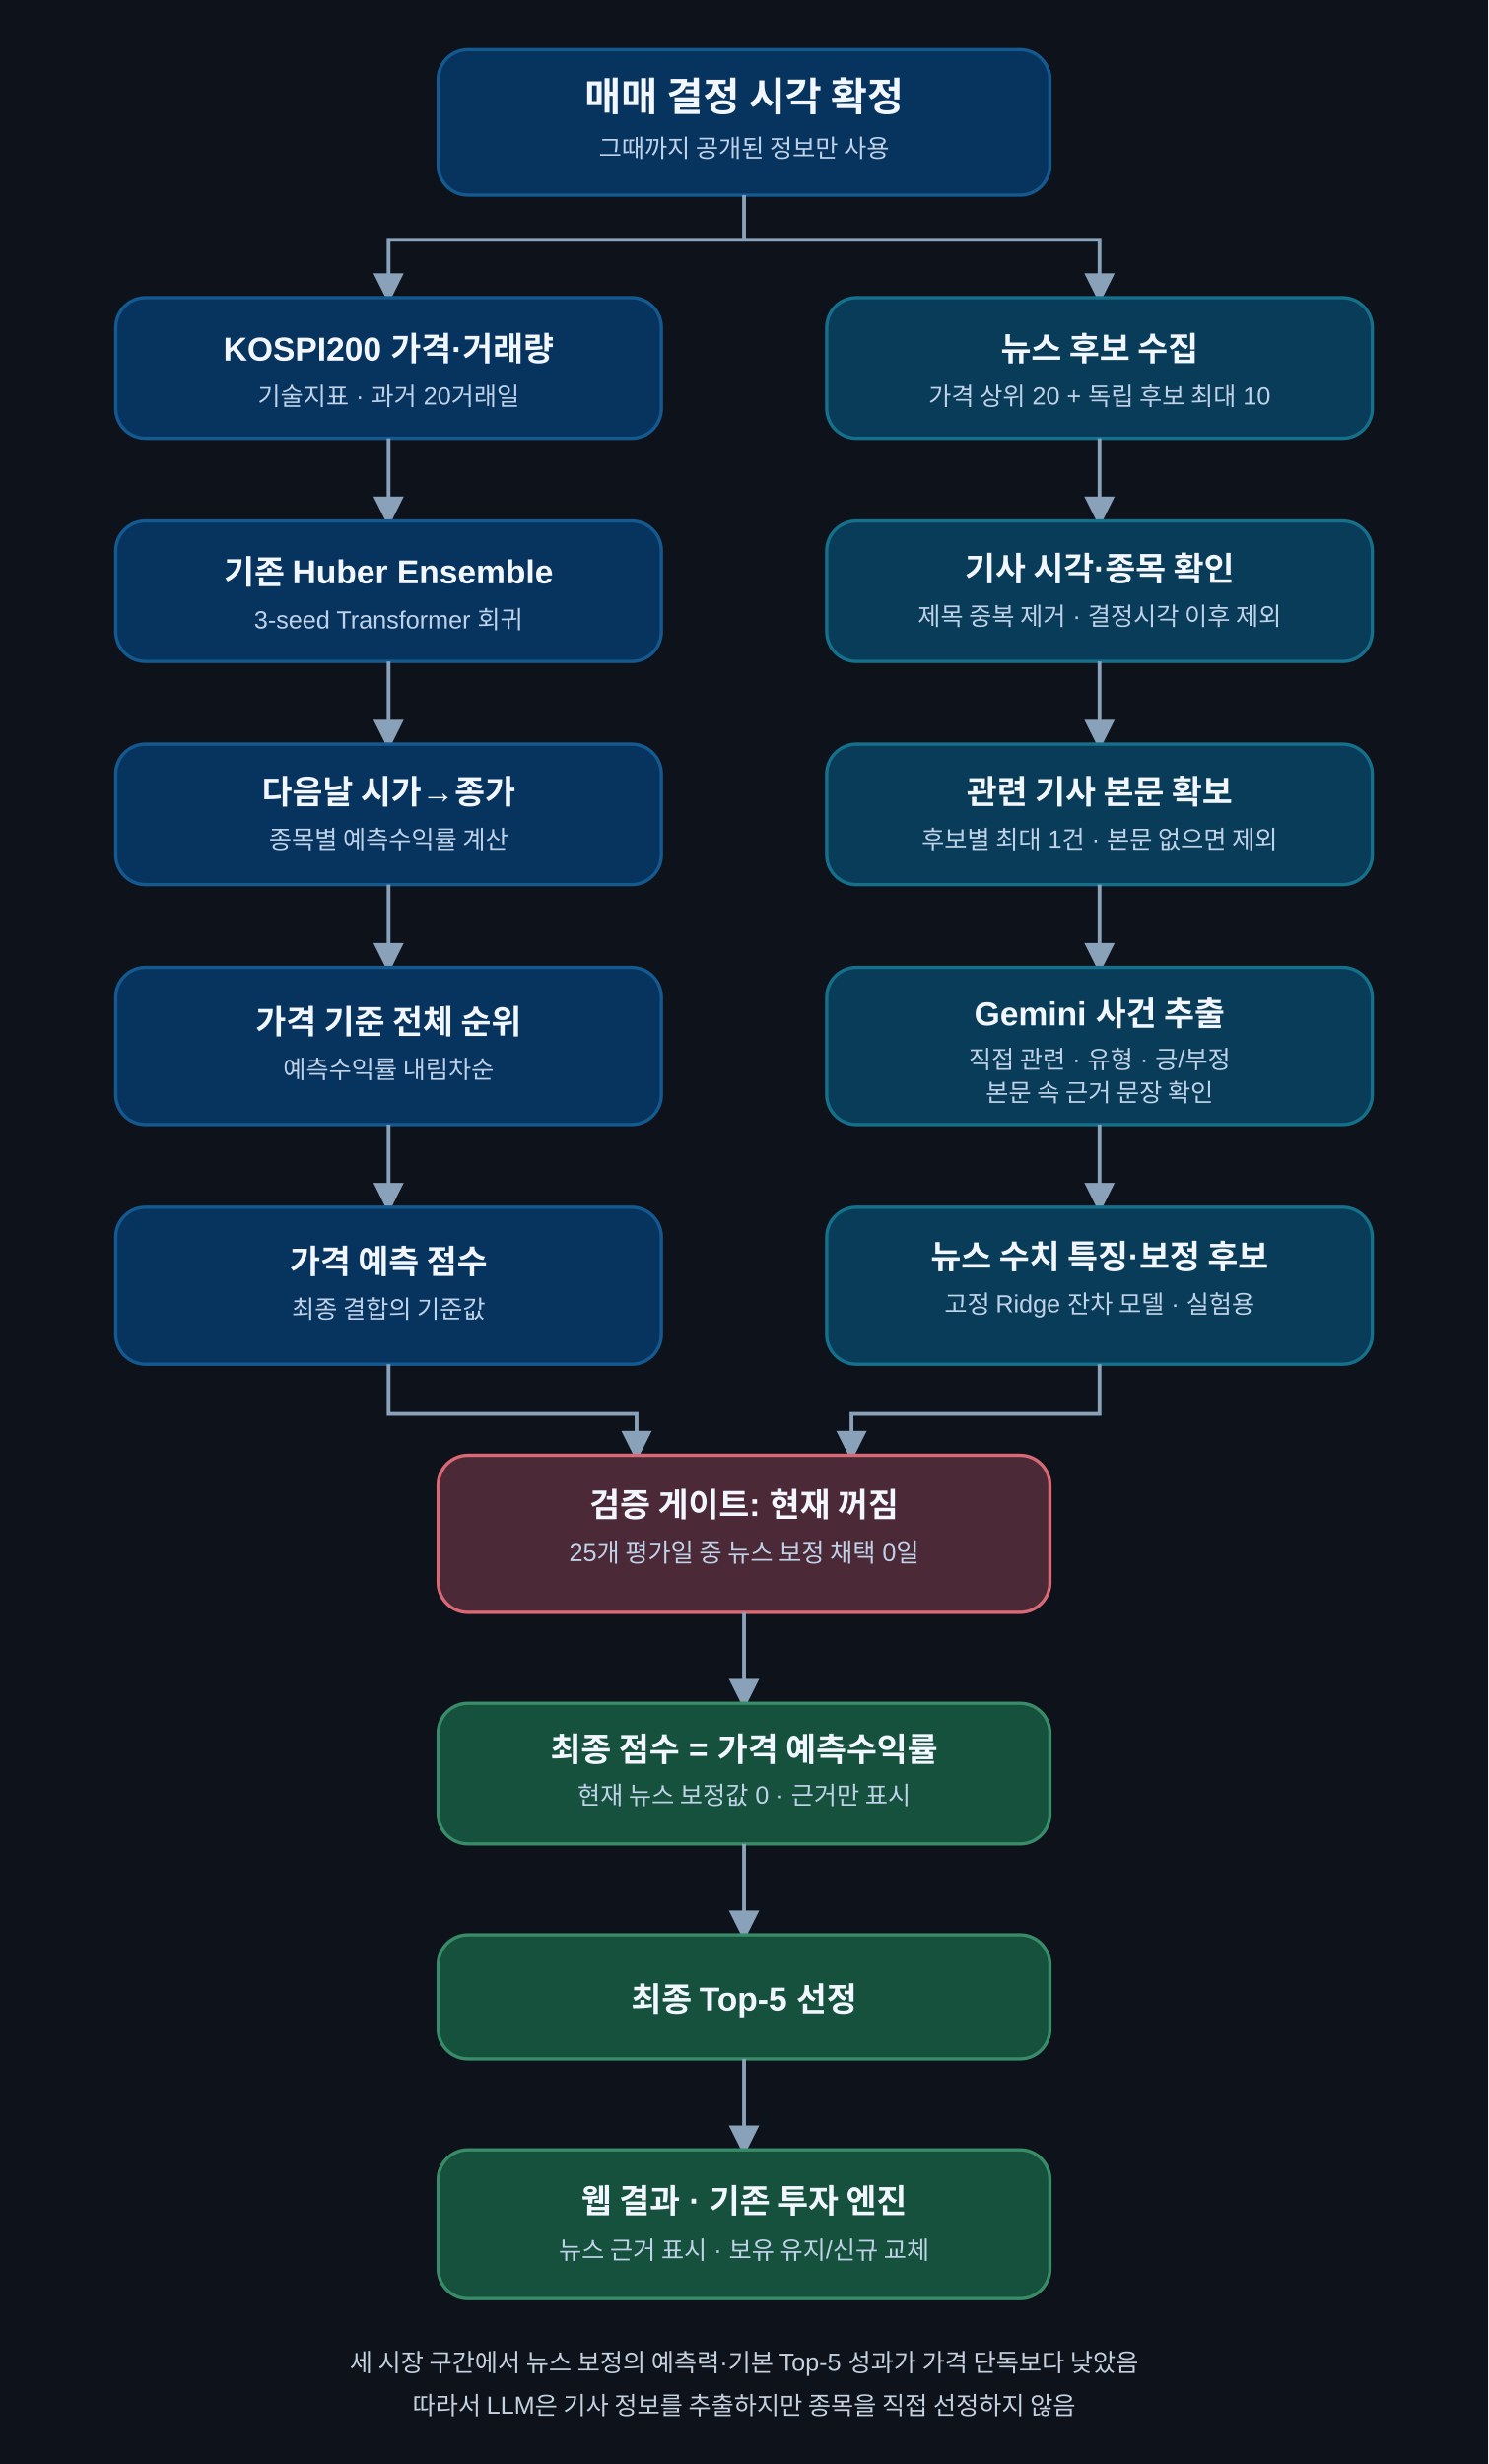
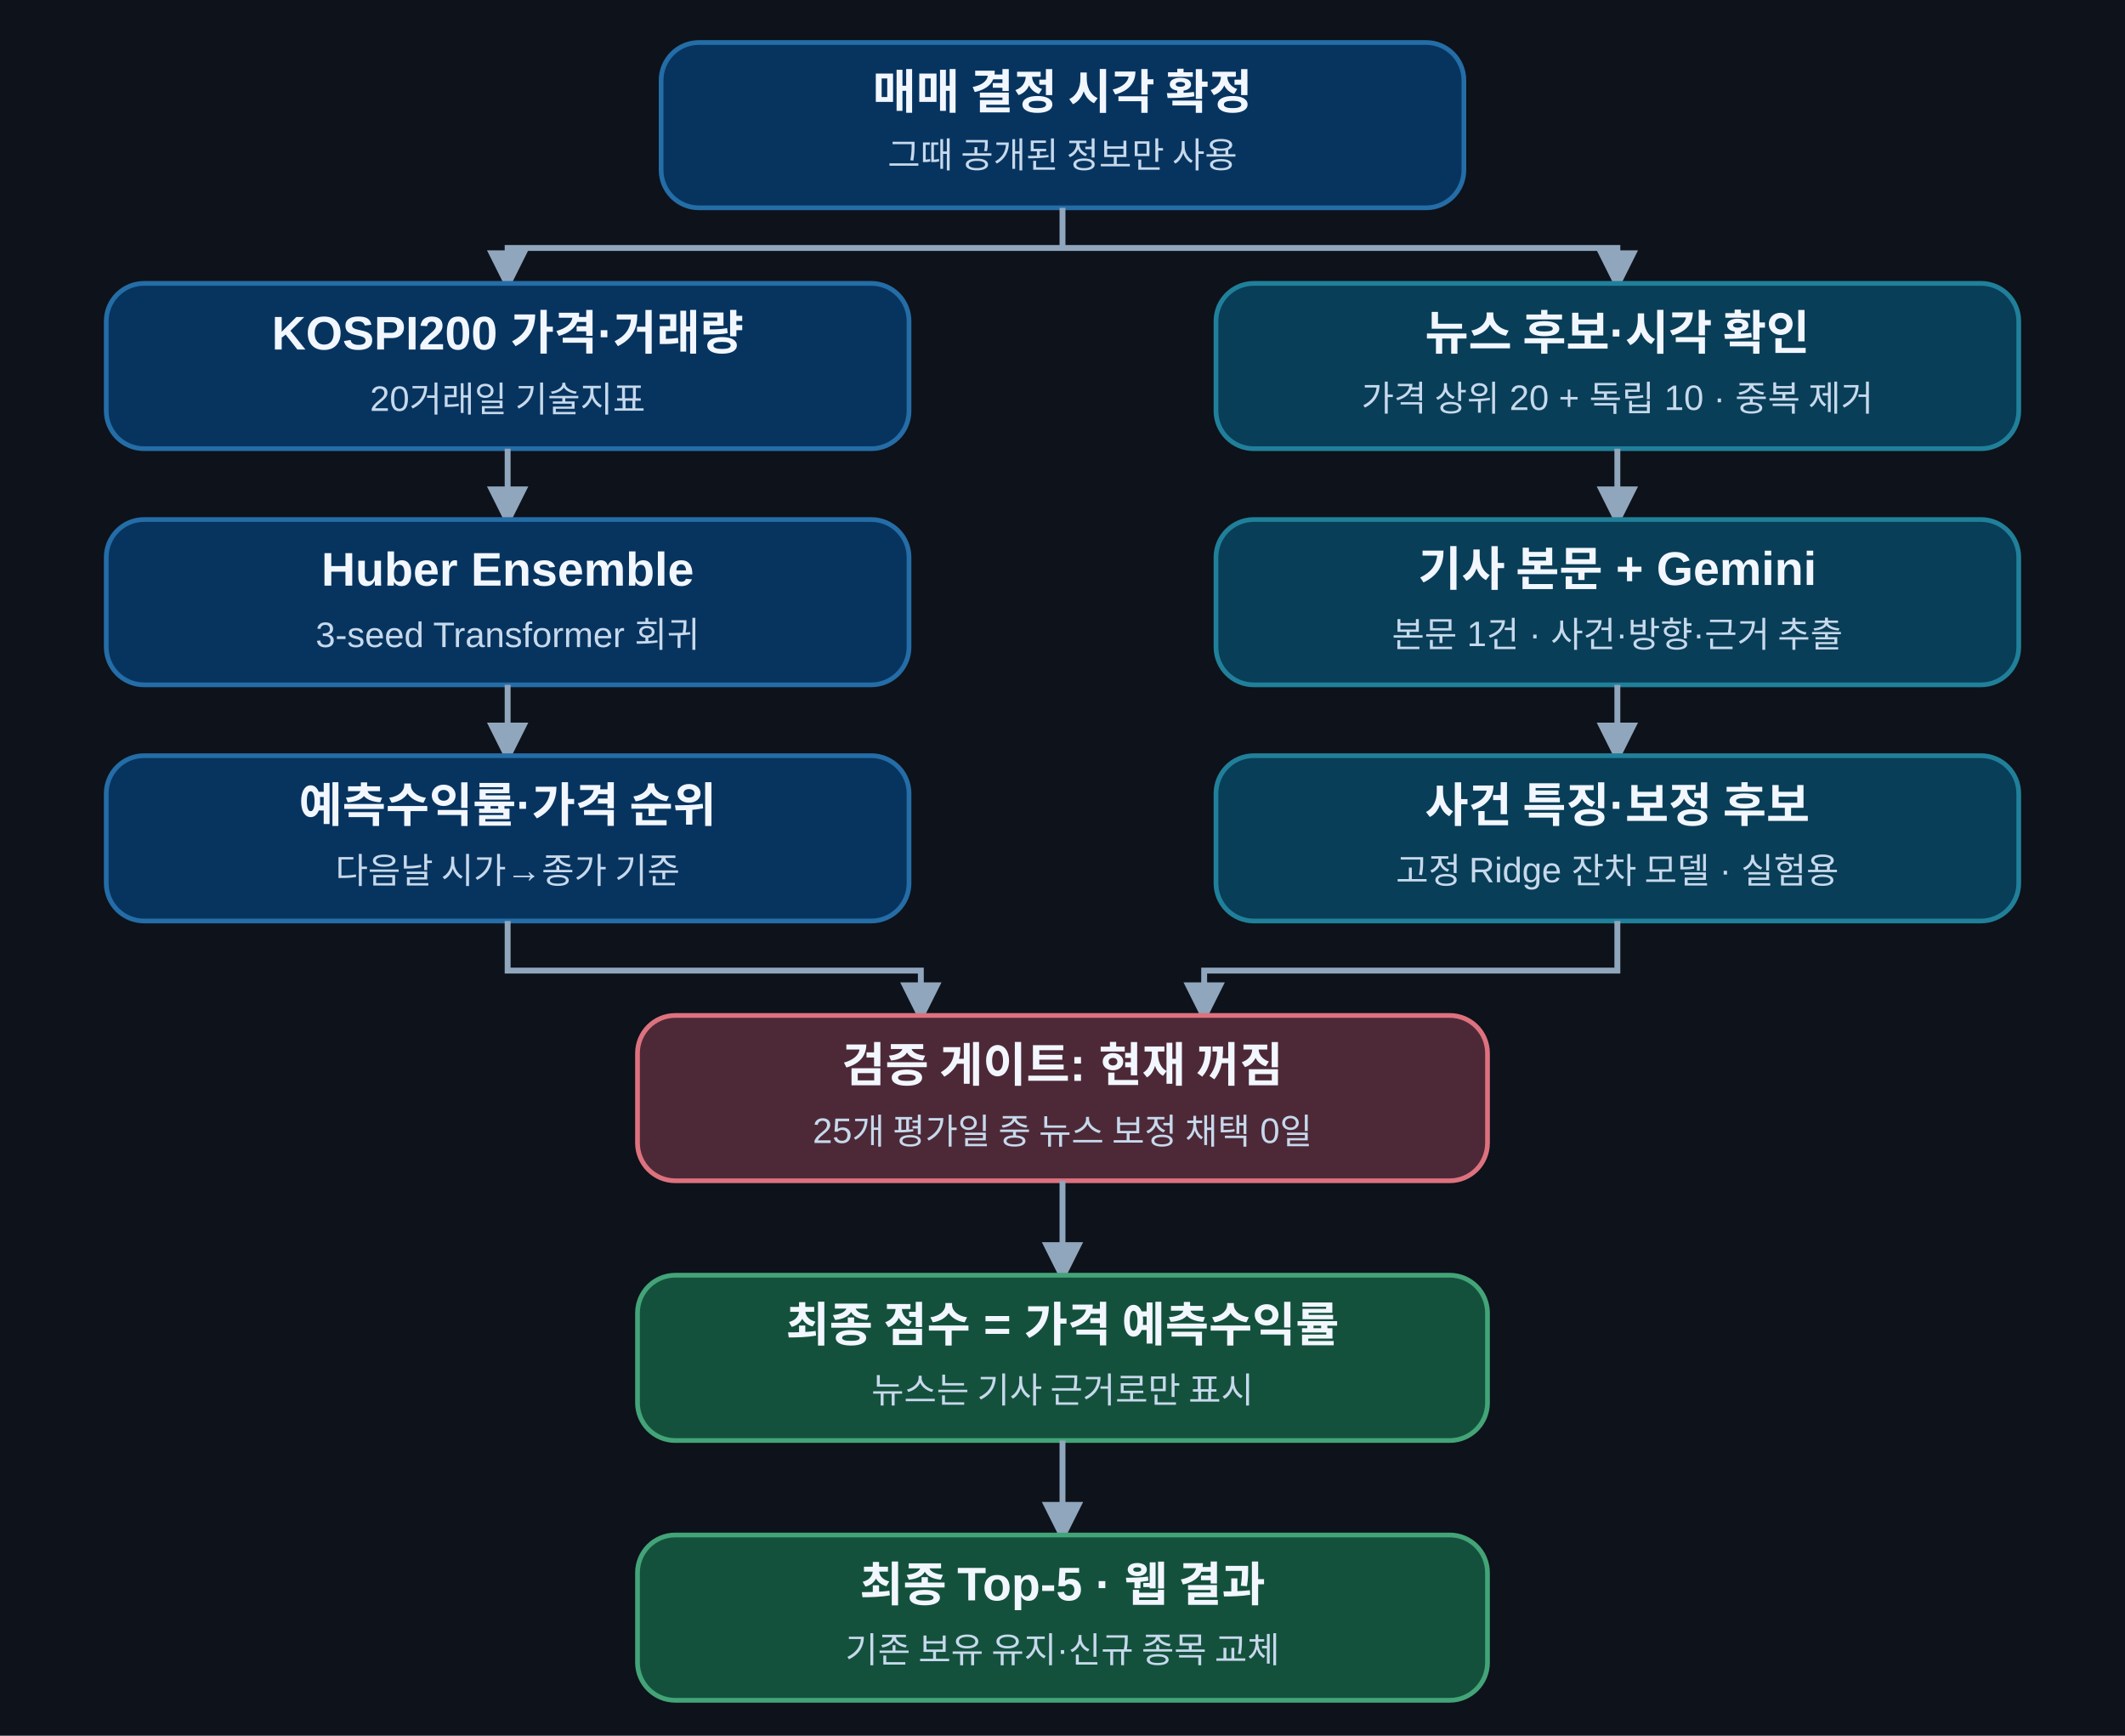
- <svg xmlns="http://www.w3.org/2000/svg" viewBox="0 0 900 1490" role="img" aria-labelledby="title desc">
+ <svg xmlns="http://www.w3.org/2000/svg" viewBox="0 0 900 735" role="img" aria-labelledby="title desc">
  <defs>
-     <marker id="arrow" viewBox="0 0 10 10" refX="8" refY="5" markerWidth="8" markerHeight="8" orient="auto-start-reverse">
-       <path d="M0 0 10 5 0 10Z" fill="#89a1b9" />
+     <marker id="arrow" viewBox="0 0 10 10" refX="8" refY="5" markerWidth="7" markerHeight="7" orient="auto-start-reverse">
+       <path d="M0 0 10 5 0 10Z" fill="#90a6bc" />
    </marker>
    <style>
      text{font-family:'Malgun Gothic','Noto Sans KR',Arial,sans-serif;text-anchor:middle;fill:#f2f7ff}
-       .head{font-size:24px;font-weight:700}.main{font-size:20px;font-weight:700}.small{font-size:15px;fill:#bfd2e8}.foot{font-size:15px;fill:#c5d1df}
-       .box{fill:#07345f;stroke:#145a91;stroke-width:2;rx:18}.news{fill:#093c59;stroke:#15718b}.gate{fill:#4c2937;stroke:#d96975}.final{fill:#15513d;stroke:#398c68}.line{stroke:#89a1b9;stroke-width:2.3;fill:none;marker-end:url(#arrow)}.branch{stroke:#89a1b9;stroke-width:2.3;fill:none}
+       .main{font-size:20px;font-weight:700}.sub{font-size:15px;fill:#c7d9ec}
+       .box{fill:#07345f;stroke:#246da7;stroke-width:2;rx:16}.news{fill:#093e58;stroke:#20809a}.gate{fill:#4d2937;stroke:#dd727e}.final{fill:#14513d;stroke:#43a478}
+       .line{stroke:#90a6bc;stroke-width:2.5;fill:none;marker-end:url(#arrow)}.branch{stroke:#90a6bc;stroke-width:2.5;fill:none}
    </style>
  </defs>
-   <rect width="900" height="1490" fill="#0d121b" />
-   <rect x="265" y="30" width="370" height="88" class="box" />
-   <text x="450" y="67" class="head">매매 결정 시각 확정</text>
-   <text x="450" y="95" class="small">그때까지 공개된 정보만 사용</text>
-   <path d="M450 118V145H235V169 M450 145H665V169" class="branch" />
-   <path d="M235 169V180" class="line" />
-   <path d="M665 169V180" class="line" />
-   <rect x="70" y="180" width="330" height="85" class="box" />
-   <text x="235" y="218" class="main">KOSPI200 가격·거래량</text>
-   <text x="235" y="245" class="small">기술지표 · 과거 20거래일</text>
-   <rect x="500" y="180" width="330" height="85" class="box news" />
-   <text x="665" y="218" class="main">뉴스 후보 수집</text>
-   <text x="665" y="245" class="small">가격 상위 20 + 독립 후보 최대 10</text>
-   <path d="M235 265V315" class="line" />
-   <path d="M665 265V315" class="line" />
-   <rect x="70" y="315" width="330" height="85" class="box" />
-   <text x="235" y="353" class="main">기존 Huber Ensemble</text>
-   <text x="235" y="380" class="small">3-seed Transformer 회귀</text>
-   <rect x="500" y="315" width="330" height="85" class="box news" />
-   <text x="665" y="351" class="main">기사 시각·종목 확인</text>
-   <text x="665" y="378" class="small">제목 중복 제거 · 결정시각 이후 제외</text>
-   <path d="M235 400V450" class="line" />
-   <path d="M665 400V450" class="line" />
-   <rect x="70" y="450" width="330" height="85" class="box" />
-   <text x="235" y="486" class="main">다음날 시가→종가</text>
-   <text x="235" y="513" class="small">종목별 예측수익률 계산</text>
-   <rect x="500" y="450" width="330" height="85" class="box news" />
-   <text x="665" y="486" class="main">관련 기사 본문 확보</text>
-   <text x="665" y="513" class="small">후보별 최대 1건 · 본문 없으면 제외</text>
-   <path d="M235 535V585" class="line" />
-   <path d="M665 535V585" class="line" />
-   <rect x="70" y="585" width="330" height="95" class="box" />
-   <text x="235" y="625" class="main">가격 기준 전체 순위</text>
-   <text x="235" y="652" class="small">예측수익률 내림차순</text>
-   <rect x="500" y="585" width="330" height="95" class="box news" />
-   <text x="665" y="620" class="main">Gemini 사건 추출</text>
-   <text x="665" y="646" class="small">직접 관련 · 유형 · 긍/부정</text>
-   <text x="665" y="666" class="small">본문 속 근거 문장 확인</text>
-   <path d="M235 680V730" class="line" />
-   <path d="M665 680V730" class="line" />
-   <rect x="70" y="730" width="330" height="95" class="box" />
-   <text x="235" y="770" class="main">가격 예측 점수</text>
-   <text x="235" y="797" class="small">최종 결합의 기준값</text>
-   <rect x="500" y="730" width="330" height="95" class="box news" />
-   <text x="665" y="767" class="main">뉴스 수치 특징·보정 후보</text>
-   <text x="665" y="794" class="small">고정 Ridge 잔차 모델 · 실험용</text>
-   <path d="M235 825V855H385V880" class="line" />
-   <path d="M665 825V855H515V880" class="line" />
-   <rect x="265" y="880" width="370" height="95" class="box gate" />
-   <text x="450" y="917" class="main">검증 게이트: 현재 꺼짐</text>
-   <text x="450" y="944" class="small">25개 평가일 중 뉴스 보정 채택 0일</text>
-   <path d="M450 975V1030" class="line" />
-   <rect x="265" y="1030" width="370" height="85" class="box final" />
-   <text x="450" y="1065" class="main">최종 점수 = 가격 예측수익률</text>
-   <text x="450" y="1091" class="small">현재 뉴스 보정값 0 · 근거만 표시</text>
-   <path d="M450 1115V1170" class="line" />
-   <rect x="265" y="1170" width="370" height="75" class="box final" />
-   <text x="450" y="1216" class="main">최종 Top-5 선정</text>
-   <path d="M450 1245V1300" class="line" />
-   <rect x="265" y="1300" width="370" height="90" class="box final" />
-   <text x="450" y="1338" class="main">웹 결과 · 기존 투자 엔진</text>
-   <text x="450" y="1366" class="small">뉴스 근거 표시 · 보유 유지/신규 교체</text>
-   <text x="450" y="1434" class="foot">세 시장 구간에서 뉴스 보정의 예측력·기본 Top-5 성과가 가격 단독보다 낮았음</text>
-   <text x="450" y="1460" class="foot">따라서 LLM은 기사 정보를 추출하지만 종목을 직접 선정하지 않음</text>
+   <rect width="900" height="735" fill="#0d121b" />
+   <rect x="280" y="18" width="340" height="70" class="box" />
+   <text x="450" y="46" class="main">매매 결정 시각 확정</text>
+   <text x="450" y="71" class="sub">그때 공개된 정보만 사용</text>
+   <path d="M450 88V105H215V114 M450 105H685V114" class="branch" />
+   <path d="M215 114V120" class="line" />
+   <path d="M685 114V120" class="line" />
+   <rect x="45" y="120" width="340" height="70" class="box" />
+   <text x="215" y="148" class="main">KOSPI200 가격·거래량</text>
+   <text x="215" y="174" class="sub">20거래일 기술지표</text>
+   <rect x="515" y="120" width="340" height="70" class="box news" />
+   <text x="685" y="148" class="main">뉴스 후보·시각 확인</text>
+   <text x="685" y="174" class="sub">가격 상위 20 + 독립 10 · 중복 제거</text>
+   <path d="M215 190V220" class="line" />
+   <path d="M685 190V220" class="line" />
+   <rect x="45" y="220" width="340" height="70" class="box" />
+   <text x="215" y="248" class="main">Huber Ensemble</text>
+   <text x="215" y="274" class="sub">3-seed Transformer 회귀</text>
+   <rect x="515" y="220" width="340" height="70" class="box news" />
+   <text x="685" y="248" class="main">기사 본문 + Gemini</text>
+   <text x="685" y="274" class="sub">본문 1건 · 사건·방향·근거 추출</text>
+   <path d="M215 290V320" class="line" />
+   <path d="M685 290V320" class="line" />
+   <rect x="45" y="320" width="340" height="70" class="box" />
+   <text x="215" y="348" class="main">예측수익률·가격 순위</text>
+   <text x="215" y="374" class="sub">다음날 시가→종가 기준</text>
+   <rect x="515" y="320" width="340" height="70" class="box news" />
+   <text x="685" y="348" class="main">사건 특징·보정 후보</text>
+   <text x="685" y="374" class="sub">고정 Ridge 잔차 모델 · 실험용</text>
+   <path d="M215 390V411H390V430" class="line" />
+   <path d="M685 390V411H510V430" class="line" />
+   <rect x="270" y="430" width="360" height="70" class="box gate" />
+   <text x="450" y="458" class="main">검증 게이트: 현재 꺼짐</text>
+   <text x="450" y="484" class="sub">25개 평가일 중 뉴스 보정 채택 0일</text>
+   <path d="M450 500V540" class="line" />
+   <rect x="270" y="540" width="360" height="70" class="box final" />
+   <text x="450" y="568" class="main">최종 점수 = 가격 예측수익률</text>
+   <text x="450" y="594" class="sub">뉴스는 기사 근거로만 표시</text>
+   <path d="M450 610V650" class="line" />
+   <rect x="270" y="650" width="360" height="70" class="box final" />
+   <text x="450" y="678" class="main">최종 Top-5 · 웹 결과</text>
+   <text x="450" y="704" class="sub">기존 보유 유지·신규 종목 교체</text>
</svg>
